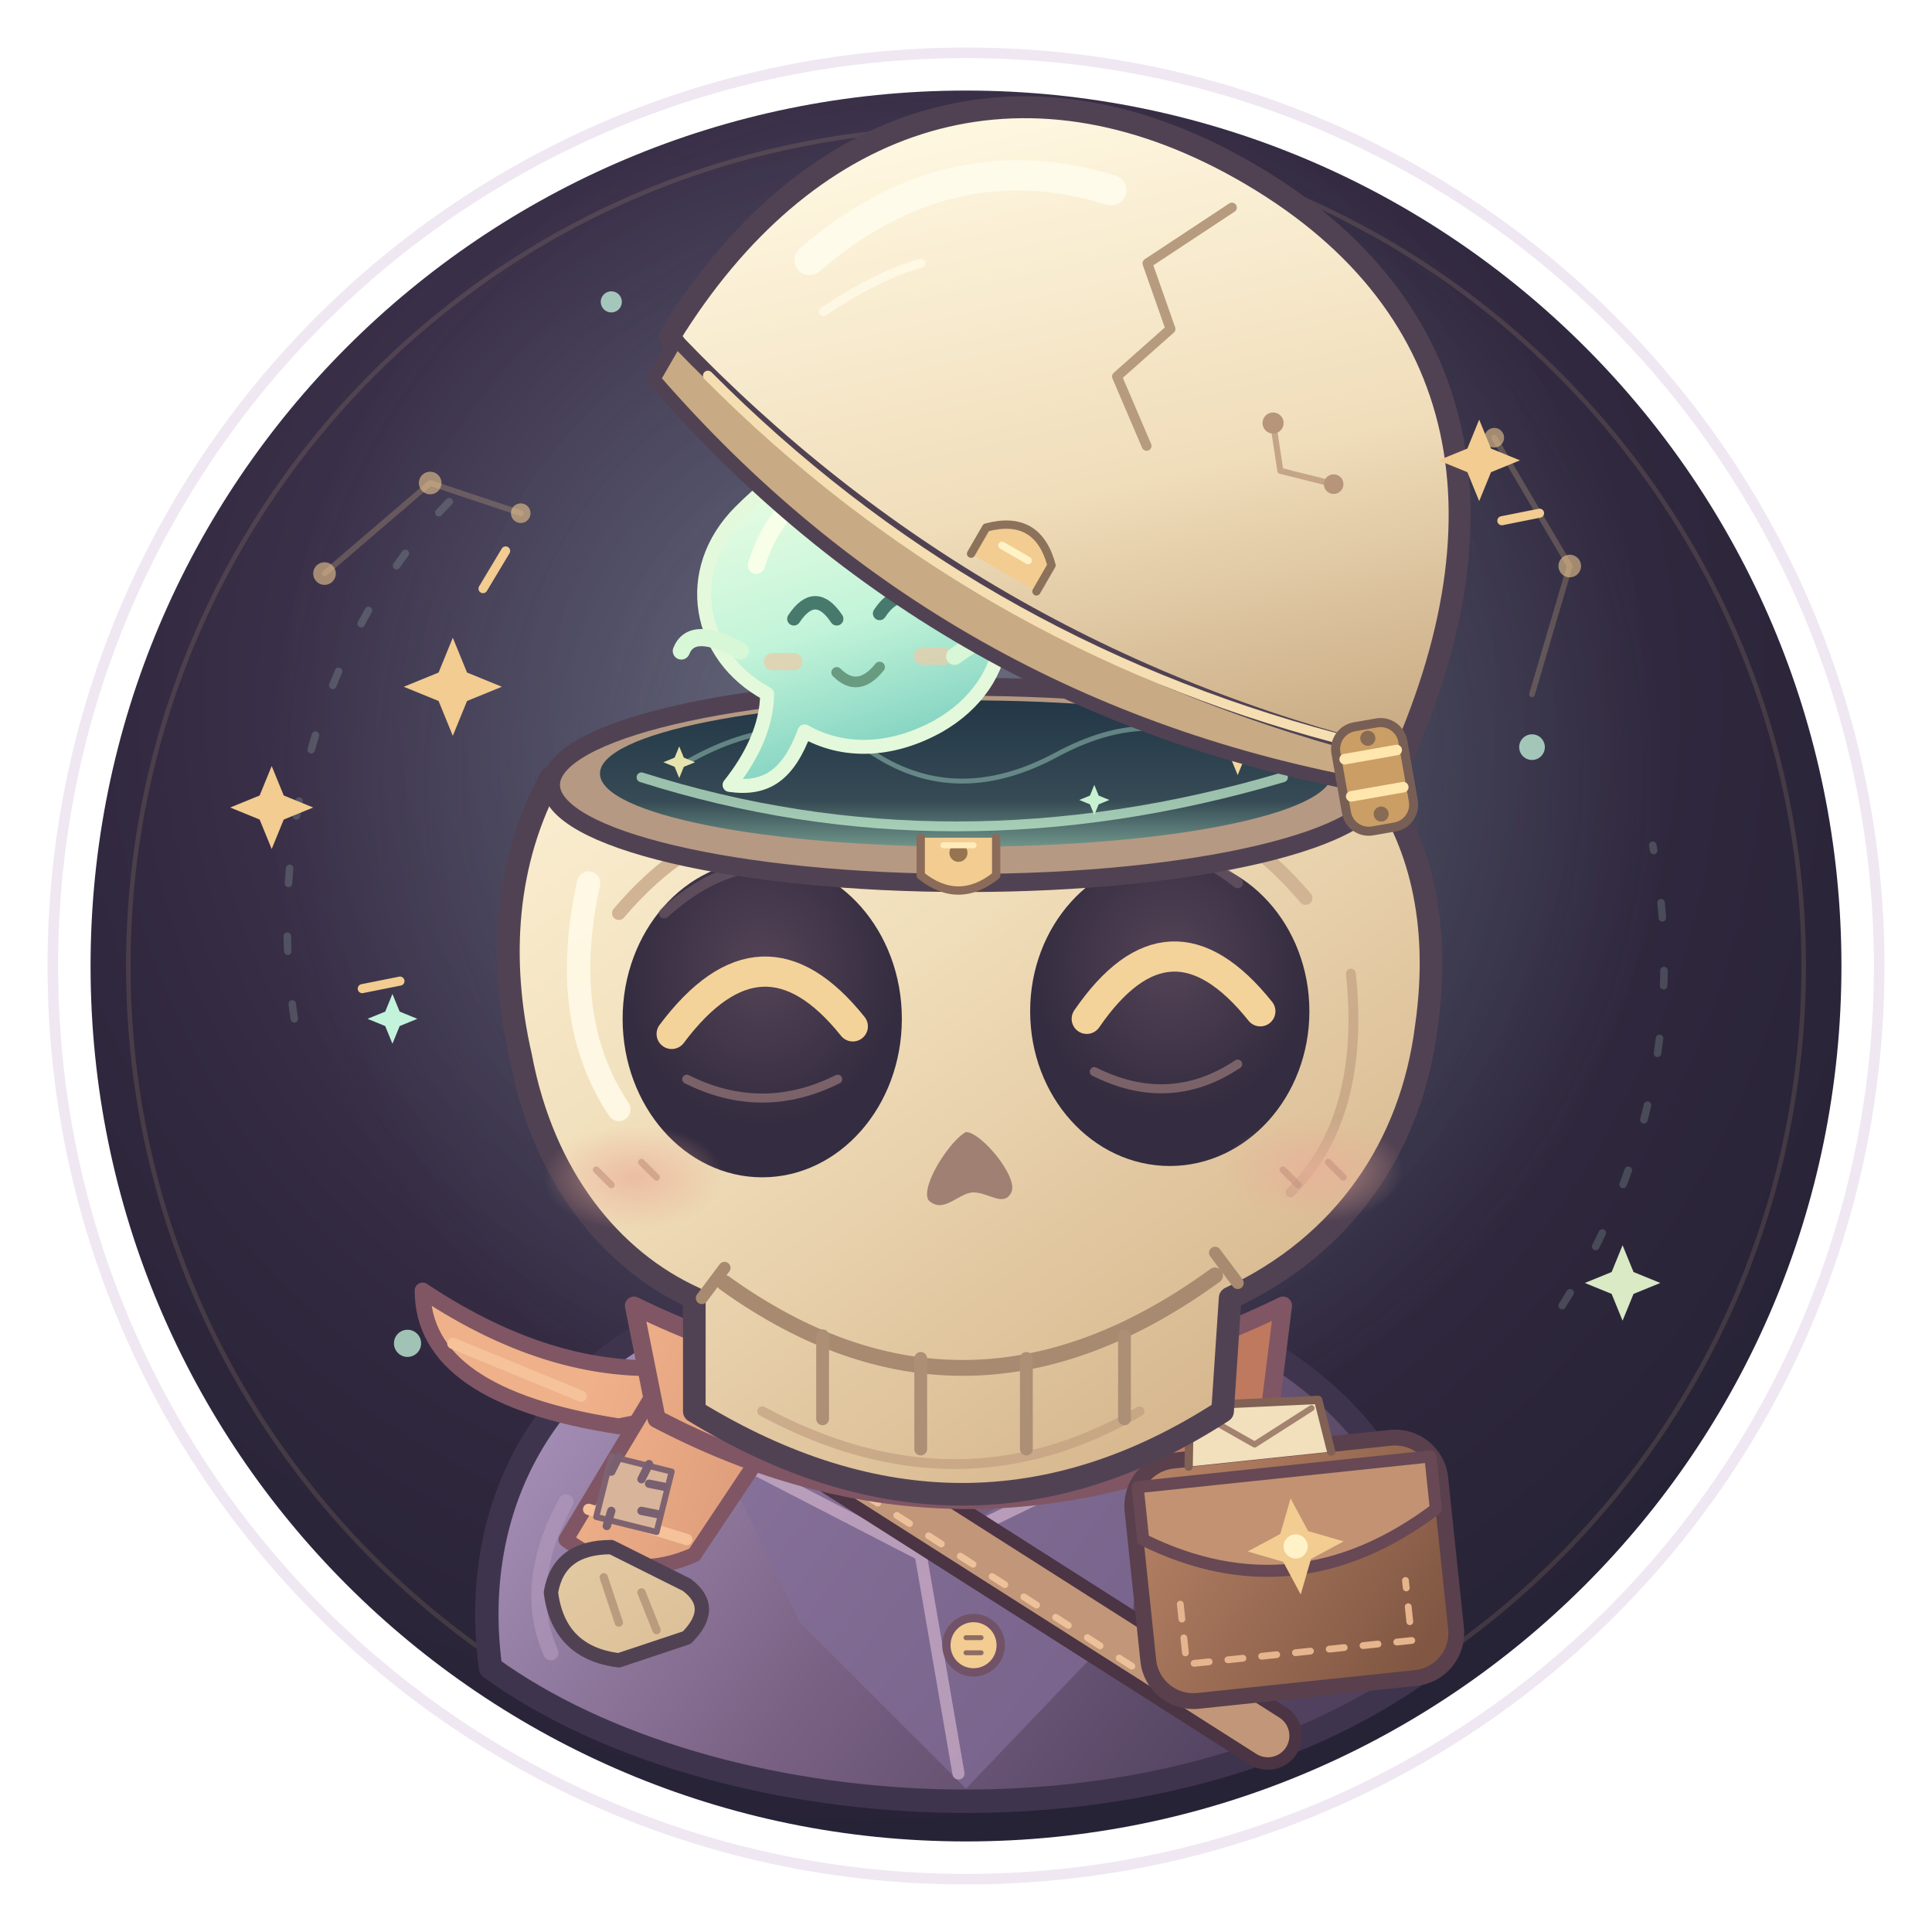
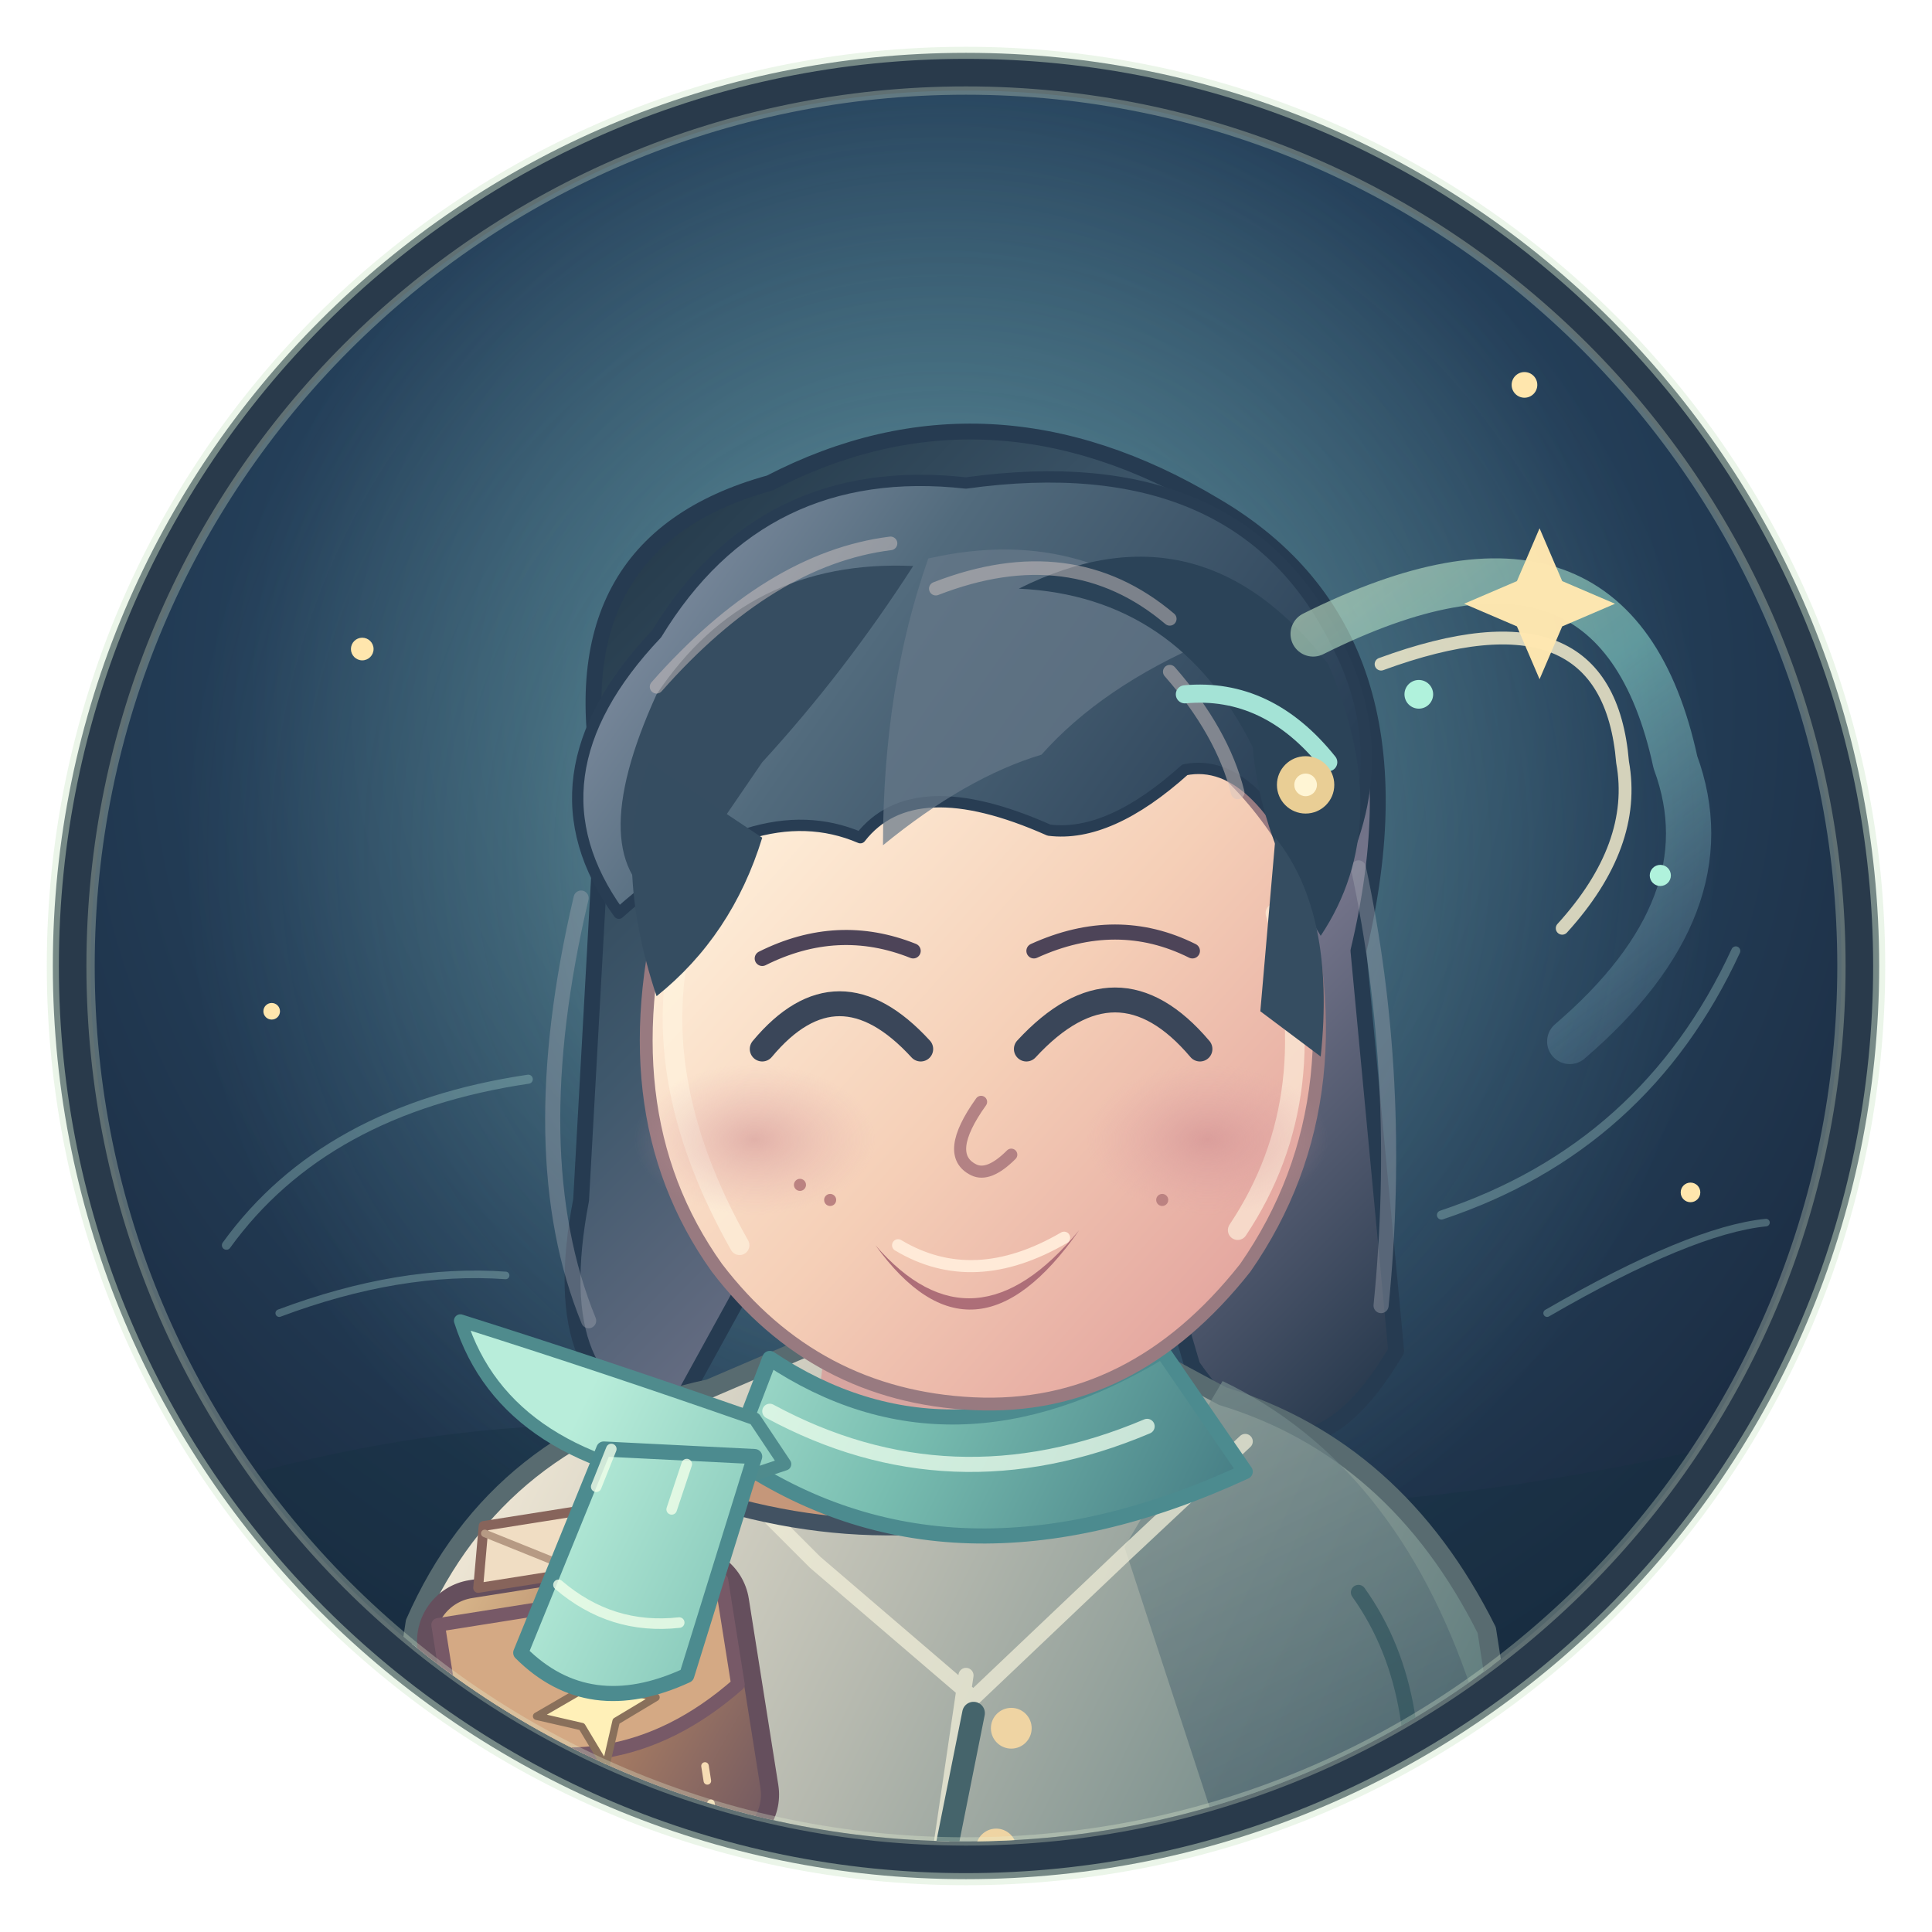
- <svg xmlns="http://www.w3.org/2000/svg" viewBox="0 0 256 256" width="256" height="256" fill="none" role="img" aria-labelledby="title desc">
+ <svg xmlns="http://www.w3.org/2000/svg" width="256" height="256" viewBox="0 0 256 256" role="img" aria-labelledby="title desc">
  <defs>
-     <radialGradient id="bg" cx=".44" cy=".35" r=".8">
-       <stop stop-color="#554363" />
-       <stop offset=".57" stop-color="#30283e" />
-       <stop offset="1" stop-color="#201f30" />
+     <radialGradient id="bg" cx=".48" cy=".35" r=".74">
+       <stop stop-color="#48768a" />
+       <stop offset=".53" stop-color="#243f59" />
+       <stop offset="1" stop-color="#172337" />
    </radialGradient>
    <radialGradient id="aura">
-       <stop stop-color="#b6f4d5" stop-opacity=".28" />
-       <stop offset=".6" stop-color="#8bdecc" stop-opacity=".12" />
-       <stop offset="1" stop-color="#8bdecc" stop-opacity="0" />
+       <stop stop-color="#d3f6df" stop-opacity=".43" />
+       <stop offset=".57" stop-color="#a4e4d7" stop-opacity=".14" />
+       <stop offset="1" stop-color="#b8f4ed" stop-opacity="0" />
    </radialGradient>
-     <linearGradient id="bone" x1="78" y1="66" x2="166" y2="186" gradientUnits="userSpaceOnUse">
-       <stop stop-color="#fff6dc" />
-       <stop offset=".48" stop-color="#f1dfbb" />
-       <stop offset="1" stop-color="#d6b68d" />
+     <linearGradient id="hair" x1="72" y1="74" x2="184" y2="185" gradientUnits="userSpaceOnUse">
+       <stop stop-color="#223747" />
+       <stop offset=".35" stop-color="#3f586c" />
+       <stop offset=".67" stop-color="#74748a" />
+       <stop offset="1" stop-color="#26384c" />
    </linearGradient>
-     <linearGradient id="capBone" x1="102" y1="43" x2="164" y2="110" gradientUnits="userSpaceOnUse">
-       <stop stop-color="#fff8e2" />
-       <stop offset=".58" stop-color="#f0ddba" />
-       <stop offset="1" stop-color="#cbae87" />
+     <linearGradient id="fringe" x1="90" y1="67" x2="164" y2="119" gradientUnits="userSpaceOnUse">
+       <stop stop-color="#808da0" />
+       <stop offset=".34" stop-color="#526b7d" />
+       <stop offset="1" stop-color="#293f56" />
    </linearGradient>
-     <linearGradient id="coat" x1="84" y1="176" x2="165" y2="236" gradientUnits="userSpaceOnUse">
-       <stop stop-color="#a18bb2" />
-       <stop offset=".47" stop-color="#796183" />
-       <stop offset="1" stop-color="#51415f" />
+     <linearGradient id="skin" x1="90" y1="111" x2="176" y2="188" gradientUnits="userSpaceOnUse">
+       <stop stop-color="#fff1dc" />
+       <stop offset=".44" stop-color="#f5cfb7" />
+       <stop offset=".8" stop-color="#e5a9a1" />
+       <stop offset="1" stop-color="#b68484" />
    </linearGradient>
-     <linearGradient id="scarf" x1="82" y1="173" x2="149" y2="198" gradientUnits="userSpaceOnUse">
-       <stop stop-color="#efb18a" />
-       <stop offset="1" stop-color="#bf795f" />
+     <radialGradient id="cheek">
+       <stop stop-color="#c9858d" stop-opacity=".48" />
+       <stop offset="1" stop-color="#db9da7" stop-opacity="0" />
+     </radialGradient>
+     <linearGradient id="coat" x1="63" y1="190" x2="193" y2="254" gradientUnits="userSpaceOnUse">
+       <stop stop-color="#f2e9d7" />
+       <stop offset=".42" stop-color="#b6b9af" />
+       <stop offset="1" stop-color="#577779" />
    </linearGradient>
-     <linearGradient id="bag" x1="152" y1="194" x2="186" y2="222" gradientUnits="userSpaceOnUse">
-       <stop stop-color="#b78366" />
-       <stop offset="1" stop-color="#815743" />
+     <linearGradient id="coatShade" x1="147" y1="189" x2="178" y2="253" gradientUnits="userSpaceOnUse">
+       <stop stop-color="#7b9190" />
+       <stop offset="1" stop-color="#395261" />
    </linearGradient>
-     <radialGradient id="socket" cx=".5" cy=".34">
-       <stop stop-color="#544356" />
-       <stop offset="1" stop-color="#342c40" />
-     </radialGradient>
-     <linearGradient id="soul" x1="110" y1="36" x2="152" y2="206" gradientUnits="userSpaceOnUse">
-       <stop stop-color="#f2ffe7" />
-       <stop offset=".48" stop-color="#bff1d8" />
-       <stop offset="1" stop-color="#78c6b9" />
+     <linearGradient id="scarf" x1="83" y1="174" x2="157" y2="210" gradientUnits="userSpaceOnUse">
+       <stop stop-color="#b8edda" />
+       <stop offset=".5" stop-color="#78bdb0" />
+       <stop offset="1" stop-color="#477f86" />
    </linearGradient>
-     <linearGradient id="miniSoul" x1="-10" y1="-38" x2="12" y2="30" gradientUnits="userSpaceOnUse">
-       <stop stop-color="#f3ffe5" />
-       <stop offset=".55" stop-color="#c2f4d9" />
-       <stop offset="1" stop-color="#72cabb" />
+     <linearGradient id="bag" x1="55" y1="206" x2="104" y2="245" gradientUnits="userSpaceOnUse">
+       <stop stop-color="#e5c595" />
+       <stop offset=".54" stop-color="#aa7e63" />
+       <stop offset="1" stop-color="#695360" />
    </linearGradient>
-     <linearGradient id="soulEdge" x1="77" y1="78" x2="175" y2="182" gradientUnits="userSpaceOnUse">
-       <stop stop-color="#f4ffe5" />
-       <stop offset="1" stop-color="#c6f3d9" />
+     <linearGradient id="thought" x1="166" y1="53" x2="233" y2="143" gradientUnits="userSpaceOnUse">
+       <stop stop-color="#fff1ba" stop-opacity=".87" />
+       <stop offset=".5" stop-color="#99eddd" stop-opacity=".72" />
+       <stop offset="1" stop-color="#aed5f5" stop-opacity="0" />
    </linearGradient>
-     <radialGradient id="blush">
-       <stop stop-color="#eaaf99" stop-opacity=".7" />
-       <stop offset="1" stop-color="#eaaf99" stop-opacity="0" />
-     </radialGradient>
-     <radialGradient id="soulBlush">
-       <stop stop-color="#f6d5ad" stop-opacity=".8" />
-       <stop offset="1" stop-color="#f6d5ad" stop-opacity="0" />
-     </radialGradient>
-     <linearGradient id="inside" x1="128" y1="86" x2="128" y2="117" gradientUnits="userSpaceOnUse">
-       <stop stop-color="#192d40" />
-       <stop offset=".65" stop-color="#364b55" />
-       <stop offset="1" stop-color="#9cd0b3" />
-     </linearGradient>
-     <clipPath id="round">
+     <clipPath id="frame">
      <circle cx="128" cy="128" r="116" />
    </clipPath>
  </defs>
-   <circle cx="128" cy="128" r="121" stroke="#c7aacd" stroke-width="1.4" stroke-opacity=".28" />
+   <circle cx="128" cy="128" r="121" fill="#293a4b" stroke="#d4e9ce" stroke-width="1.6" stroke-opacity=".45" />
  <circle cx="128" cy="128" r="116" fill="url(#bg)" />
-   <circle cx="128" cy="128" r="111" stroke="#f2cc90" stroke-width=".6" stroke-opacity=".13" />
-   <g clip-path="url(#round)" stroke-linecap="round" stroke-linejoin="round">
-     <ellipse cx="128" cy="103" rx="92" ry="94" fill="url(#aura)" />
-     <path d="M39 135c-4-26 5-53 21-69M207 173c12-19 16-40 12-61" stroke="#c4f3dc" stroke-width="1" stroke-opacity=".18" stroke-dasharray="2 7" />
-     <path d="m43 76 14-12 12 4M198 58l10 17-5 17" stroke="#f2cc90" stroke-width=".75" stroke-opacity=".22" />
-     <g fill="#f2cc90" opacity=".58">
-       <circle cx="43" cy="76" r="1.5" />
-       <circle cx="57" cy="64" r="1.5" />
-       <circle cx="69" cy="68" r="1.3" />
-       <circle cx="198" cy="58" r="1.3" />
-       <circle cx="208" cy="75" r="1.5" />
+   <g clip-path="url(#frame)" stroke-linejoin="round" stroke-linecap="round">
+     <ellipse cx="126" cy="113" rx="102" ry="106" fill="url(#aura)" />
+     <path d="M0 207Q65 179 119 194T256 184V256H0Z" fill="#142f40" opacity=".36" />
+     <g fill="none" stroke="#b9e8dc" stroke-opacity=".3">
+       <path d="M30 165Q43 147 70 143 M191 161Q218 152 230 126" stroke-width="1.2" />
+       <path d="M37 174Q53 168 67 169 M205 174Q224 163 234 162" />
    </g>
-     <ellipse cx="129" cy="224" rx="54" ry="7" fill="#131d2b" opacity=".4" />
-     <path d="M91 174c-18 7-29 25-26 47 29 21 88 26 124 0 3-22-10-38-29-46Z" fill="url(#coat)" stroke="#3f344d" stroke-width="3.1" />
-     <path d="m93 188 29 18 32-20-4 28-22 23-22-22Z" fill="#826e98" opacity=".7" />
-     <path d="m91 190 31 16 35-17m-35 17 5 29" stroke="#d0b2ca" stroke-width="1.6" opacity=".7" />
-     <path d="M75 199q-6 11-2 20m109-19q4 10 1 18" stroke="#b19abb" stroke-width="2" opacity=".64" />
-     <path d="m91 181 77 49" stroke="#4b3443" stroke-width="9" />
-     <path d="m91 181 77 49" stroke="#c29679" stroke-width="5.7" />
-     <path d="m102 190 53 34" stroke="#edc29a" stroke-width=".9" stroke-dasharray="2 3" />
-     <path d="M91 181q-17 2-35-10 0 14 26 18l10-2" fill="url(#scarf)" stroke="#805664" stroke-width="2.1" />
-     <path d="m87 184-12 20q8 6 17 2l12-18Z" fill="url(#scarf)" stroke="#805664" stroke-width="2" />
-     <path d="m78 200 13 4M60 178l17 7" stroke="#f5c299" stroke-width="1.5" />
-     <path d="m81 193 8 2-2 8-8-2Z" fill="#d8b49a" stroke="#7f6270" stroke-width=".8" />
-     <path d="m82 193-1 2m5-1-1 2m3 1-2-.4m1 4-2-.4m-4 0-.6 2" stroke="#786070" stroke-width="1.1" />
-     <path d="M84 173q43 21 86 0l-2 16q-41 20-81-1Z" fill="url(#scarf)" stroke="#805664" stroke-width="2.4" />
-     <path d="M94 182q34 13 66-1" stroke="#ffd2a6" stroke-width="2" />
-     <path d="m145 188 3-7m-9 9 3-7" stroke="#aa705e" stroke-width="1.1" />
-     <g transform="rotate(-6 171 208)">
-       <rect x="151" y="192" width="41" height="32" rx="6" fill="url(#bag)" stroke="#59404c" stroke-width="2.1" />
-       <path d="M152 195h39v7q-20 12-39 0Z" fill="#c29272" stroke="#674854" stroke-width="1.6" />
-       <path d="M156 211v8h30v-8" stroke="#e6b58e" stroke-width=".9" stroke-dasharray="2 2.5" />
-       <path d="M172 198.6 173.856 203.144 178.4 205 173.856 206.856 172 211.4 170.144 206.856 165.6 205 170.144 203.144Z" fill="#f2cc90" opacity="1" />
-       <circle cx="172" cy="205" r="1.6" fill="#fff2c8" />
-       <path d="m159 193 1-8 17 1 1 7" fill="#f2dfbb" stroke="#806154" stroke-width="1.1" />
-       <path d="m161 186 7 5 8-4" stroke="#a38270" stroke-width=".8" />
+     <g fill="#ffe6ad">
+       <circle cx="48" cy="86" r="1.5" />
+       <circle cx="202" cy="51" r="1.7" />
+       <circle cx="36" cy="134" r="1.1" />
+       <circle cx="224" cy="158" r="1.3" />
    </g>
-     <circle cx="129" cy="218" r="3.6" fill="#f2cc90" stroke="#725267" stroke-width="1.1" />
-     <path d="M128 217h2m-2 2h2" stroke="#8f6c63" stroke-width=".65" />
-     <path d="M73 103c-6 11-7 24-4 37 3 16 12 27 23 32v15q36 22 70 0l1-15c15-7 24-20 26-36 2-14-1-25-7-33Z" fill="url(#bone)" stroke="#514253" stroke-width="3" />
-     <path d="M78 117q-4 18 4 30" stroke="#fff9e7" stroke-width="3.1" opacity=".9" />
-     <path d="M179 129q2 19-8 29m-70 29q26 14 50 0" stroke="#be9d7e" stroke-width="1.3" opacity=".65" />
-     <path d="M82 121q17-20 37-6m20 0q17-16 34 4" stroke="#d1b493" stroke-width="1.8" />
-     <ellipse cx="101" cy="135" rx="18.5" ry="21" fill="url(#socket)" />
-     <ellipse cx="155" cy="134" rx="18.5" ry="20.5" fill="url(#socket)" />
-     <path d="M88 121q10-9 20-5m35-1q11-6 21 2" stroke="#77616b" stroke-width="1.4" opacity=".55" />
-     <path d="M89 137q12-16 24-1m31-1q11-16 23-1" stroke="#f4d39a" stroke-width="4" />
-     <path d="M91 143q10 5 20 0m34-1q10 5 19-1" stroke="#957777" stroke-width="1.2" opacity=".7" />
-     <ellipse cx="84" cy="156" rx="12" ry="7" fill="url(#blush)" />
-     <ellipse cx="174" cy="155" rx="12" ry="7" fill="url(#blush)" />
-     <path d="m79 155 2 2m4-3 2 2m83-1 2 2m4-3 2 2" stroke="#c69580" stroke-width=".9" opacity=".65" />
-     <path d="M128 150c-2 1-6 7-5 9 2 2 4-1 6-1s4 2 5 0c1-2-4-8-6-8Z" fill="#9f8072" />
-     <path d="M96 170q32 23 65-1" stroke="#a88a70" stroke-width="2.1" />
-     <path d="M109 177v11m13-8v12m14-12v12m13-15v11" stroke="#ad8f76" stroke-width="1.7" />
-     <path d="m96 168-3 4m68-6 3 4" stroke="#a88a70" stroke-width="1.6" />
-     <ellipse cx="128" cy="104" rx="55" ry="13" fill="#b69983" stroke="#514253" stroke-width="2.4" />
-     <ellipse cx="128" cy="102.5" rx="48.5" ry="9.7" fill="url(#inside)" />
-     <path d="M85 103q41 13 85 0" stroke="#c4f0d0" stroke-width="1.3" opacity=".72" />
-     <path d="M91 101q14-8 25-1t24 0 23 0" stroke="#92bdb0" stroke-width=".65" opacity=".55" />
-     <path d="M90 98.9 90.609 100.391 92.1 101 90.609 101.609 90 103.1 89.391 101.609 87.9 101 89.391 100.391Z" fill="#e5e4ac" opacity="1" />
-     <path d="M164 97.3 164.783 99.217 166.7 100 164.783 100.783 164 102.7 163.217 100.783 161.3 100 163.217 99.217Z" fill="#f4d79d" opacity="1" />
-     <path d="M145 104 145.58 105.42 147 106 145.58 106.58 145 108 144.42 106.58 143 106 144.42 105.42Z" fill="#c7f1d1" opacity="1" />
-     <g transform="translate(113 82) scale(0.71)">
-       <path d="M-16 14c-13-7-16-23-5-34 8-8 15-11 16-23 13 7 11 18 22 26 16 12 13 29-1 37-9 5-18 5-25 1-3 8-7 11-14 10 4-5 7-11 7-17Z" fill="url(#miniSoul)" stroke="#e4f9db" stroke-width="2.6" />
-       <path d="M-18-10q3-10 12-16" stroke="#f8ffe9" stroke-width="3.2" />
-       <path d="M0 -23.2 1.218 -20.218 4.2 -19 1.218 -17.782 0 -14.8 -1.218 -17.782 -4.2 -19 -1.218 -20.218Z" fill="#f4d8a0" opacity="1" />
-       <path d="M-11 0q4-6 8 0M5-1q4-6 8 0" stroke="#47796d" stroke-width="2.5" />
-       <path d="M-3 10q4 4 8-1" stroke="#699b80" stroke-width="2" />
-       <path d="M-15 8h4M13 7h4" stroke="#e9ccaa" stroke-width="3.2" opacity=".75" />
-       <path d="M-21 6q-9-5-11 0m51 1q8-6 11-2" stroke="#d7f7d7" stroke-width="3.2" />
+     <ellipse cx="126" cy="243" rx="83" ry="16" fill="#061a2b" opacity=".36" />
+     <path d="M80 105Q73 72 102 64Q131 49 161 67Q190 84 180 126L185 179Q172 201 158 181L153 164L100 168L89 188Q72 185 77 159Z" fill="url(#hair)" stroke="#263b51" stroke-width="2.1" />
+     <path d="M77 119Q69 153 78 175 M180 115Q186 143 183 173" fill="none" stroke="#a3a9b3" stroke-opacity=".4" stroke-width="2" />
+     <path d="M94 184Q66 190 55 215L48 261H204L197 216Q185 192 162 185L149 178H108Z" fill="url(#coat)" stroke="#586b70" stroke-width="2.5" />
+     <path d="M162 183Q185 194 195 224L205 260H167L149 205Z" fill="url(#coatShade)" opacity=".65" />
+     <path d="M92 191L108 207L129 225L149 206L165 191M128 222L123 256" stroke="#f3f0d9" stroke-width="2" fill="none" opacity=".72" />
+     <path d="M76 211Q70 226 74 247M180 211Q190 225 186 248" stroke="#2d515b" opacity=".65" stroke-width="2" fill="none" />
+     <path d="M152 190Q126 203 99 196" fill="none" stroke="#425262" stroke-width="10" />
+     <path d="M152 190Q126 203 99 196" fill="none" stroke="#c5977a" stroke-width="5.6" />
+     <path d="M147 191Q126 199 107 196" fill="none" stroke="#ffeac8" stroke-width="1.1" />
+     <path d="M129 227L123 257" fill="none" stroke="#45646b" stroke-width="3" />
+     <circle cx="134" cy="229" r="2.7" fill="#efd4a3" />
+     <circle cx="132" cy="245" r="2.7" fill="#efd4a3" />
+     <g transform="rotate(-9 80 226)">
+       <rect x="58" y="208" width="42" height="39" rx="7" fill="url(#bag)" stroke="#654f5d" stroke-width="2.4" />
+       <path d="M60 212H98V226Q79 238 60 226Z" fill="#d4a984" stroke="#775967" stroke-width="1.8" />
+       <path d="M65 235V243H92V235" fill="none" stroke="#f7dcb4" stroke-width="1" stroke-dasharray="2 3" />
+       <path d="M79 218L81.3 223.8L87 226L81.3 228.3L79 234L76.7 228.3L71 226L76.7 223.8Z" fill="#fff0b8" stroke="#89705b" />
+       <path d="M66 208L68 200H88L90 208Z" fill="#f0ddc3" stroke="#87645b" stroke-width="1.3" />
+       <path d="M68 201L78 207L88 201" fill="none" stroke="#b69a84" />
    </g>
-     <g transform="translate(182 103) rotate(30) scale(1) translate(-182 -103)">
-       <path d="M72 99c1-34 20-56 53-57 35-1 55 20 59 57-27 14-82 16-112 0Z" fill="url(#capBone)" stroke="#514253" stroke-width="2.9" />
-       <path d="M73 99v6q55 19 110-1v-5q-55 16-110 0Z" fill="#c8aa84" stroke="#514253" stroke-width="1.8" />
-       <path d="M79 101q48 13 96 0" stroke="#f5deb1" stroke-width="1.3" />
-       <path d="M83 81q8-23 30-28" stroke="#fffbea" stroke-width="4" />
-       <path d="M88 86q4-8 8-12" stroke="#fffbea" stroke-width="1.2" opacity=".75" />
-       <path d="m128 47-6 12 7 6-3 9 8 6" stroke="#b69b7e" stroke-width="1.3" />
-       <path d="m147 69 4 5 7-2" stroke="#c4a587" stroke-width=".8" />
-       <circle cx="147" cy="69" r="1.4" fill="#b7957a" />
-       <circle cx="158" cy="72" r="1.3" fill="#b7957a" />
-       <path d="M121 104v-4q5-5 10 0v4" fill="#f2cc90" stroke="#8c725b" stroke-width="1.1" />
-       <path d="M124 101h4" stroke="#fff2c7" stroke-width="1" />
-     </g>
-     <g transform="rotate(-10 182 105)">
-       <rect x="178" y="96" width="9" height="14" rx="3" fill="#cb9e66" stroke="#785f55" stroke-width="1.2" />
-       <path d="M179 100h7m-7 5h7" stroke="#ffe6ad" stroke-width="1.4" />
-       <circle cx="182.5" cy="97.8" r="1" fill="#886b54" />
-       <circle cx="182.5" cy="108" r="1" fill="#886b54" />
-     </g>
-     <path d="M122 111v5q5 4 10 0v-5" fill="#f2cc90" stroke="#8b6b59" stroke-width="1.1" />
-     <circle cx="127" cy="113" r="1.2" fill="#977451" />
-     <path d="M125 112h4" stroke="#ffebbb" stroke-width=".8" />
-     <path d="M73 211q1-6 8-6l10 5q4 3 0 7l-9 3q-8-1-9-9Z" fill="url(#bone)" stroke="#514253" stroke-width="1.9" />
-     <path d="m80 209 2 6m3-4 2 5" stroke="#ba9b7e" stroke-width="1.1" />
-     <path d="M60 84.5 61.885 89.115 66.5 91 61.885 92.885 60 97.5 58.115 92.885 53.5 91 58.115 89.115Z" fill="#f2cc90" opacity="1" />
-     <path d="M196 55.6 197.566 59.434 201.4 61 197.566 62.566 196 66.4 194.434 62.566 190.6 61 194.434 59.434Z" fill="#f2cc90" opacity="1" />
-     <path d="M52 131.7 52.957 134.043 55.3 135 52.957 135.957 52 138.3 51.043 135.957 48.7 135 51.043 134.043Z" fill="#c4f3dc" opacity="1" />
-     <path d="m64 78 3-5m132-4 5-1m-151 62-5 1" stroke="#f2cc90" stroke-width="1.2" />
+     <path d="M111 165L108 189Q128 206 150 189L150 166Z" fill="#d7a5a0" />
+     <path d="M102 180Q126 196 154 179L165 195Q126 213 97 193Z" fill="url(#scarf)" stroke="#4c8b8f" stroke-width="2" />
+     <path d="M102 187Q126 200 152 189" fill="none" stroke="#eeffed" stroke-opacity=".75" stroke-width="2" />
+     <path d="M100 188Q80 181 61 175Q67 194 95 197L104 194Z" fill="url(#scarf)" stroke="#4f8b8d" stroke-width="1.7" />
+     <path d="M80 192L69 219Q78 228 91 222L100 193Z" fill="url(#scarf)" stroke="#4c8b8f" stroke-width="2" />
+     <path d="M74 210Q81 216 90 215M81 192L79 197M91 194L89 200" fill="none" stroke="#f1ffea" stroke-width="1.4" opacity=".8" />
+     <path d="M89 116Q87 91 117 90Q155 86 171 113Q181 145 165 168Q150 187 129 186Q108 185 95 168Q80 147 89 116Z" fill="url(#skin)" stroke="#987a80" stroke-width="1.7" />
+     <path d="M91 122Q85 142 98 165M169 121Q176 145 164 163" fill="none" stroke="#fff4df" stroke-opacity=".63" stroke-width="2.6" />
+     <ellipse cx="100" cy="151" rx="16" ry="10" fill="url(#cheek)" />
+     <ellipse cx="160" cy="151" rx="16" ry="10" fill="url(#cheek)" />
+     <path d="M101 127Q111 122 121 126 M137 126Q148 121 158 126" fill="none" stroke="#4d4458" stroke-width="2" />
+     <path d="M101 139Q111 127 122 139 M136 139Q148 126 159 139" fill="none" stroke="#3a4659" stroke-width="3.3" />
+     <path d="M116 165Q129 180 143 163Q129 183 116 165Z" fill="#ad6e78" />
+     <path d="M119 165Q129 171 141 164" fill="none" stroke="#ffead8" stroke-width="1.6" />
+     <path d="M130 146Q125 153 129 155Q131 156 134 153" fill="none" stroke="#b38284" stroke-width="1.6" />
+     <circle cx="106" cy="157" r=".8" fill="#bb8281" />
+     <circle cx="110" cy="159" r=".8" fill="#bb8281" />
+     <circle cx="154" cy="159" r=".8" fill="#bb8281" />
+     <path d="M82 121Q69 103 87 84Q101 61 128 64Q164 59 177 85Q186 102 175 120Q167 100 157 102Q147 111 139 110Q121 102 114 111Q100 105 82 121Z" fill="url(#fringe)" stroke="#283d53" stroke-width="1.5" />
+     <path d="M87 92Q99 74 121 75Q112 89 101 101L88 120Q77 114 87 92Z" fill="#364d61" />
+     <path d="M123 74Q145 69 160 85Q146 91 138 100Q128 103 117 112Q117 91 123 74Z" fill="#667889" opacity=".72" />
+     <path d="M135 78Q156 79 166 99Q167 111 175 124Q185 109 176 88Q159 66 135 78Z" fill="#2b4358" />
+     <path d="M87 91Q102 74 118 72M124 78Q142 71 155 82M155 89Q162 97 164 105" fill="none" stroke="#d5c7c1" stroke-opacity=".48" stroke-width="1.8" />
+     <path d="M86 101Q81 114 87 132Q97 124 101 111M169 111Q177 121 175 140L167 134" fill="#354d61" />
+     <path d="M157 92Q168 91 176 101" fill="none" stroke="#a4e3d6" stroke-width="2.4" />
+     <circle cx="173" cy="104" r="3.8" fill="#e9ce95" />
+     <circle cx="173" cy="104" r="1.5" fill="#fff5d4" />
+     <path d="M174 84Q214 64 222 101Q229 120 208 138" stroke="url(#thought)" stroke-width="6" fill="none" opacity=".7" />
+     <path d="M183 88Q213 77 215 101Q217 112 207 123" stroke="#fff5d2" stroke-width="1.7" fill="none" opacity=".8" />
+     <path d="M204 70L207 77L214 80L207 83L204 90L201 83L194 80L201 77Z" fill="#ffe8b0" opacity=".98" />
+     <circle cx="188" cy="92" r="1.9" fill="#b0f2dc" />
+     <circle cx="220" cy="116" r="1.4" fill="#b0f2dc" />
  </g>
-   <path d="M36 101.5 37.595 105.405 41.5 107 37.595 108.595 36 112.5 34.405 108.595 30.5 107 34.405 105.405Z" fill="#f2cc90" opacity="1" />
-   <path d="M215 165 216.45 168.55 220 170 216.45 171.45 215 175 213.55 171.45 210 170 213.55 168.55Z" fill="#d9eac5" opacity="1" />
-   <g fill="#c4f3dc" opacity=".76">
-     <circle cx="54" cy="178" r="1.8" />
-     <circle cx="203" cy="99" r="1.7" />
-     <circle cx="81" cy="40" r="1.4" />
-   </g>
+   <circle cx="128" cy="128" r="116" stroke="#e9f6d7" stroke-opacity=".29" stroke-width="1.1" fill="none" />
</svg>
